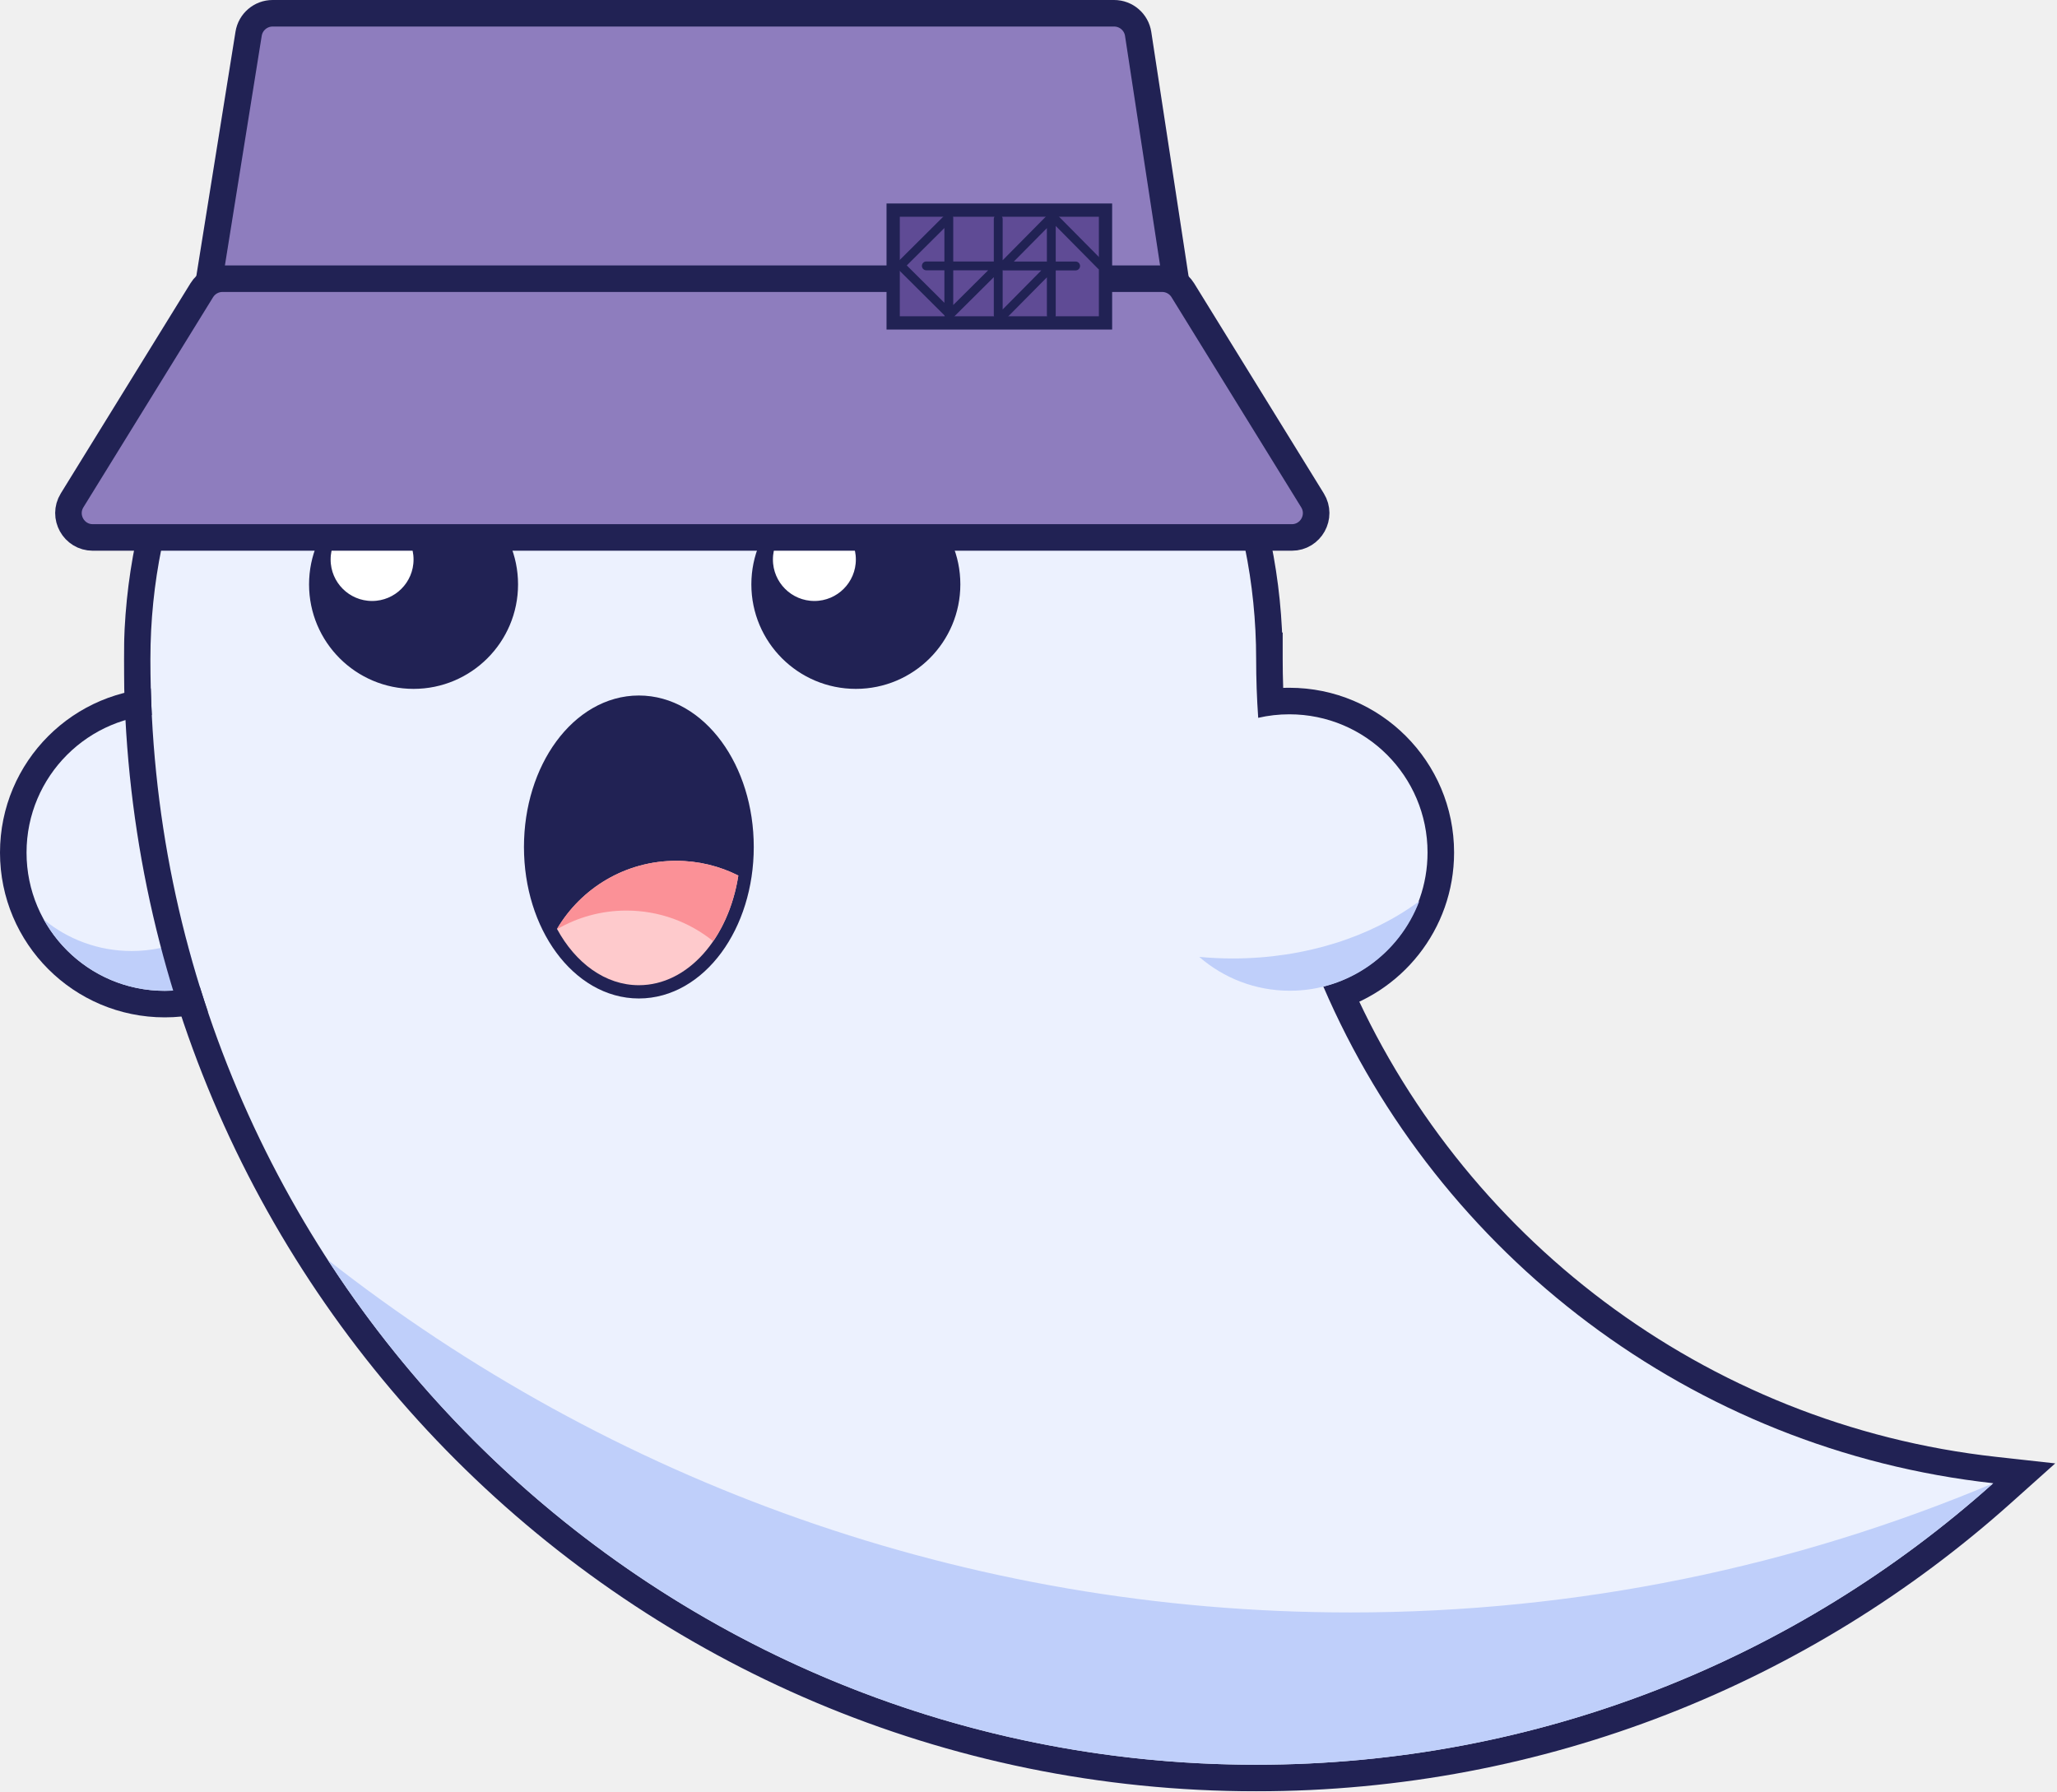
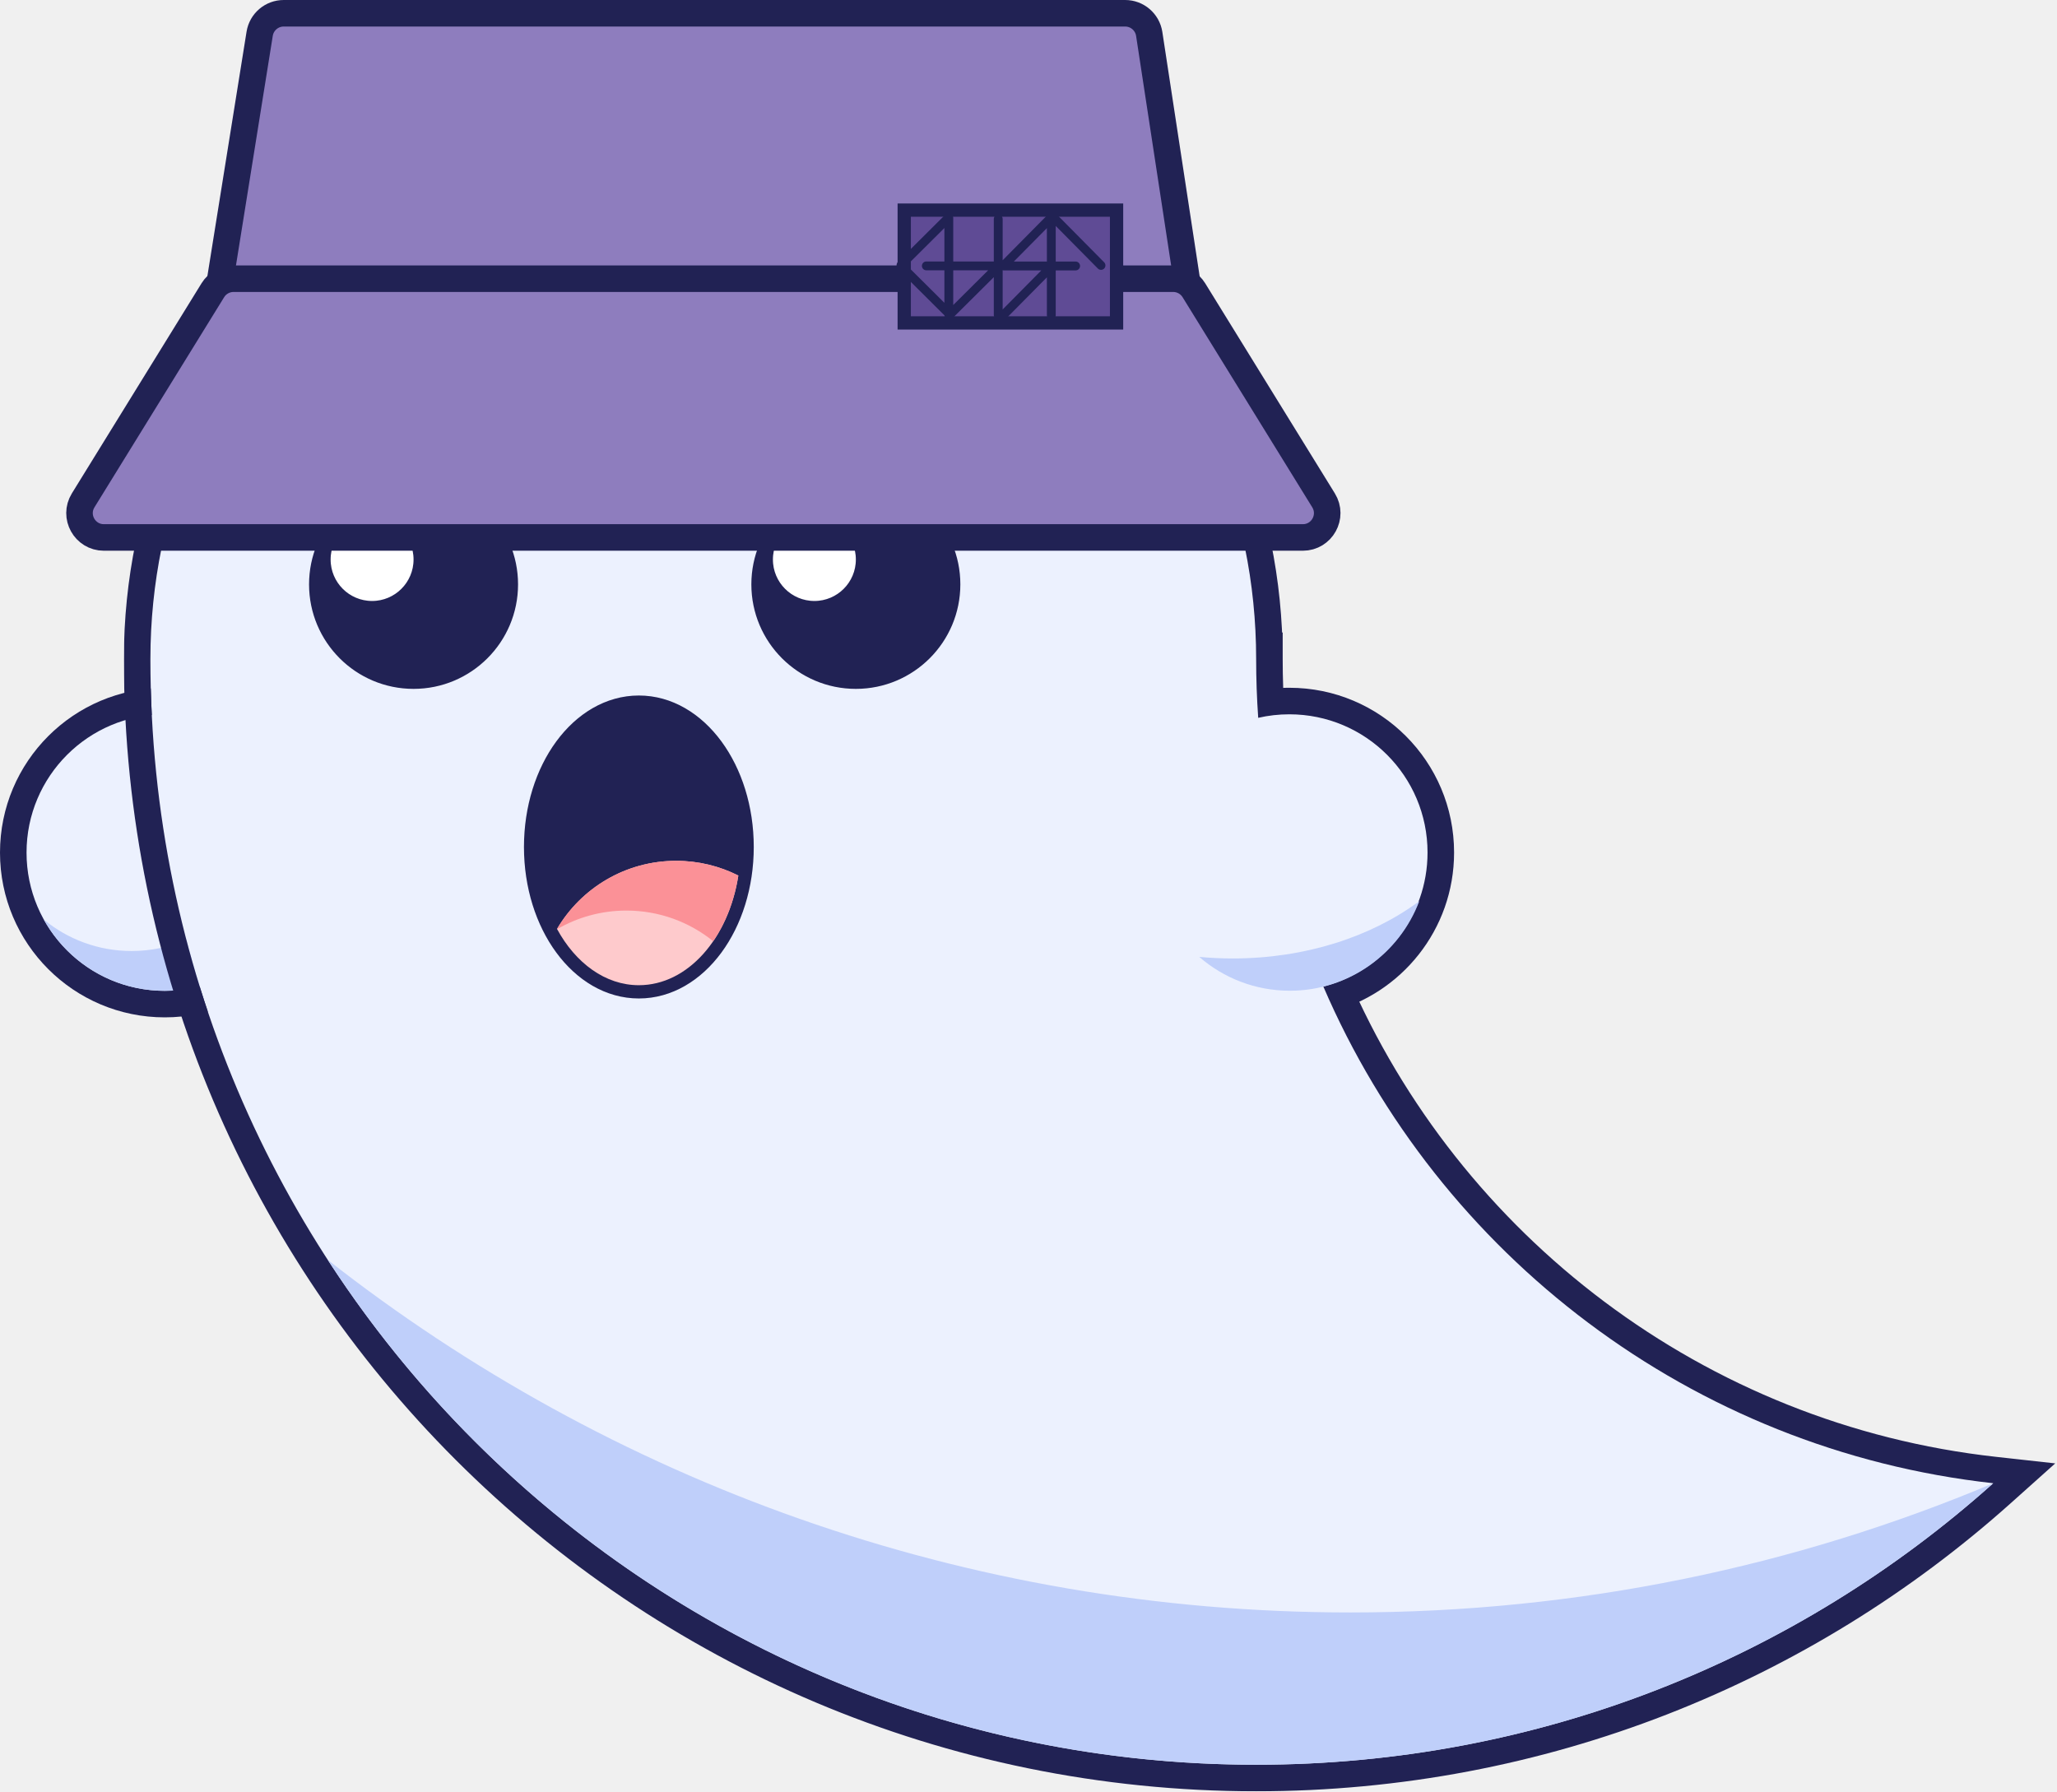
<svg xmlns="http://www.w3.org/2000/svg" width="930" height="810" viewBox="0 0 930 810" fill="none">
  <circle cx="74.49" cy="385.49" r="68.49" fill="#ECF1FE" stroke="#212254" stroke-width="12" />
  <path fill-rule="evenodd" clip-rule="evenodd" d="M59.49 429.981C94.003 429.981 121.981 402.003 121.981 367.49C121.981 356.504 119.146 346.18 114.167 337.21C128.098 348.671 136.981 366.043 136.981 385.49C136.981 420.003 109.003 447.981 74.49 447.981C50.964 447.981 30.474 434.98 19.814 415.771C30.605 424.65 44.425 429.981 59.49 429.981Z" fill="#BFCFFA" />
  <mask id="path-3-outside-1_6_269" maskUnits="userSpaceOnUse" x="56" y="36" width="874" height="774" fill="black">
    <rect fill="white" x="56" y="36" width="874" height="774" />
    <path fill-rule="evenodd" clip-rule="evenodd" d="M317.962 48C456.012 48 567.923 159.912 567.923 297.962H567.924C567.924 306.9 568.237 315.766 568.852 324.548C573.374 323.508 578.083 322.958 582.921 322.958C617.434 322.958 645.412 350.936 645.412 385.448C645.412 414.656 625.374 439.183 598.296 446.033C650.478 567.302 764.805 655.528 901.179 670.613C812.736 749.76 695.95 797.885 567.924 797.885C291.937 797.885 68.185 574.246 68 298.303L68 297.962C68 159.912 179.912 48 317.962 48Z" />
  </mask>
  <path fill-rule="evenodd" clip-rule="evenodd" d="M317.962 48C456.012 48 567.923 159.912 567.923 297.962H567.924C567.924 306.9 568.237 315.766 568.852 324.548C573.374 323.508 578.083 322.958 582.921 322.958C617.434 322.958 645.412 350.936 645.412 385.448C645.412 414.656 625.374 439.183 598.296 446.033C650.478 567.302 764.805 655.528 901.179 670.613C812.736 749.76 695.95 797.885 567.924 797.885C291.937 797.885 68.185 574.246 68 298.303L68 297.962C68 159.912 179.912 48 317.962 48Z" fill="#ECF1FE" />
-   <path d="M567.923 297.962H555.923V309.962H567.923V297.962ZM567.924 297.962H579.924V285.962H567.924V297.962ZM568.852 324.548L556.881 325.387L557.862 339.39L571.543 336.243L568.852 324.548ZM598.296 446.033L595.353 434.4L581.711 437.851L587.273 450.776L598.296 446.033ZM901.179 670.613L909.181 679.555L929.201 661.64L902.498 658.686L901.179 670.613ZM68 298.303L80 298.295V298.295L68 298.303ZM68 297.962H56L56 297.97L68 297.962ZM579.923 297.962C579.923 153.284 462.639 36 317.962 36V60C449.384 60 555.923 166.539 555.923 297.962H579.923ZM567.924 285.962H567.923V309.962H567.924V285.962ZM580.822 323.71C580.227 315.206 579.924 306.62 579.924 297.962H555.924C555.924 307.18 556.246 316.326 556.881 325.387L580.822 323.71ZM571.543 336.243C575.188 335.404 578.995 334.958 582.921 334.958V310.958C577.171 310.958 571.559 311.612 566.161 312.854L571.543 336.243ZM582.921 334.958C610.806 334.958 633.412 357.563 633.412 385.448H657.412C657.412 344.308 624.061 310.958 582.921 310.958V334.958ZM633.412 385.448C633.412 409.031 617.233 428.864 595.353 434.4L601.239 457.667C633.515 449.501 657.412 420.28 657.412 385.448H633.412ZM902.498 658.686C770.526 644.087 659.838 558.696 609.319 441.29L587.273 450.776C641.117 575.908 759.083 666.968 899.86 682.54L902.498 658.686ZM567.924 809.885C699.016 809.885 818.624 760.595 909.181 679.555L893.177 661.671C806.849 738.925 692.885 785.885 567.924 785.885V809.885ZM56 298.311C56.189 580.878 285.313 809.885 567.924 809.885V785.885C298.562 785.885 80.18 567.614 80 298.295L56 298.311ZM56 297.97L56 298.311L80 298.295L80 297.954L56 297.97ZM317.962 36C173.284 36 56 153.284 56 297.962H80C80 166.539 186.539 60 317.962 60V36Z" fill="#212254" mask="url(#path-3-outside-1_6_269)" />
-   <path fill-rule="evenodd" clip-rule="evenodd" d="M641.669 407.452C620.099 423.45 590.29 433.347 557.361 433.347C552.223 433.347 547.162 433.106 542.196 432.639C553.165 442.169 567.49 447.939 583.162 447.939C609.93 447.939 632.768 431.108 641.669 407.452Z" fill="#BFCFFA" />
-   <path fill-rule="evenodd" clip-rule="evenodd" d="M148.188 569.631C237.285 707.006 391.991 797.885 567.924 797.885C695.922 797.885 812.685 749.781 901.121 670.665C811.749 708.26 713.563 729.037 610.525 729.037C436.101 729.037 275.583 669.497 148.188 569.631Z" fill="#BFCFFA" />
+   <path d="M567.923 297.962H555.923V309.962H567.923V297.962ZM567.924 297.962H579.924V285.962H567.924V297.962ZM568.852 324.548L556.881 325.387L557.862 339.39L571.542 336.243L568.852 324.548ZM598.296 446.033L595.353 434.4L581.711 437.851L587.273 450.776L598.296 446.033ZM901.179 670.613L909.181 679.555L929.201 661.64L902.499 658.686L901.179 670.613ZM68 298.303L80 298.295L80 298.295L68 298.303ZM68 297.962L56 297.962L56 297.97L68 297.962ZM579.923 297.962C579.923 153.284 462.639 36 317.962 36V60C449.384 60 555.923 166.539 555.923 297.962H579.923ZM567.924 285.962H567.923V309.962H567.924V285.962ZM580.822 323.71C580.227 315.206 579.924 306.62 579.924 297.962H555.924C555.924 307.18 556.246 316.326 556.881 325.387L580.822 323.71ZM571.542 336.243C575.188 335.404 578.995 334.958 582.921 334.958V310.958C577.171 310.958 571.559 311.612 566.161 312.854L571.542 336.243ZM582.921 334.958C610.806 334.958 633.412 357.563 633.412 385.448H657.412C657.412 344.308 624.061 310.958 582.921 310.958V334.958ZM633.412 385.448C633.412 409.031 617.233 428.864 595.353 434.4L601.239 457.667C633.515 449.501 657.412 420.28 657.412 385.448H633.412ZM902.499 658.686C770.526 644.087 659.838 558.696 609.319 441.29L587.273 450.776C641.117 575.908 759.084 666.968 899.86 682.54L902.499 658.686ZM567.924 809.885C699.016 809.885 818.624 760.595 909.181 679.555L893.177 661.671C806.849 738.925 692.885 785.885 567.924 785.885V809.885ZM56 298.311C56.189 580.878 285.313 809.885 567.924 809.885V785.885C298.562 785.885 80.18 567.614 80 298.295L56 298.311ZM56 297.97L56 298.311L80 298.295L80 297.954L56 297.97ZM317.962 36C173.284 36 56 153.284 56 297.962H80C80 166.539 186.539 60 317.962 60V36Z" fill="#212254" mask="url(#path-3-outside-1_6_269)" />
+   <path fill-rule="evenodd" clip-rule="evenodd" d="M641.669 407.452C620.099 423.451 590.29 433.347 557.361 433.347C552.223 433.347 547.162 433.106 542.196 432.639C553.165 442.169 567.49 447.939 583.162 447.939C609.93 447.939 632.767 431.108 641.669 407.452Z" fill="#BFCFFA" />
+   <path fill-rule="evenodd" clip-rule="evenodd" d="M148.188 569.631C237.285 707.006 391.991 797.885 567.923 797.885C695.922 797.885 812.685 749.781 901.121 670.665C811.749 708.26 713.563 729.037 610.525 729.037C436.101 729.037 275.583 669.497 148.188 569.631Z" fill="#BFCFFA" />
  <circle cx="386.943" cy="264.217" r="44.244" fill="#212254" stroke="#212254" stroke-width="6" />
  <circle cx="368.195" cy="252.969" r="21.747" fill="white" stroke="#212254" stroke-width="6" />
  <circle cx="186.973" cy="264.217" r="44.244" fill="#212254" stroke="#212254" stroke-width="6" />
  <circle cx="168.226" cy="252.969" r="21.747" fill="white" stroke="#212254" stroke-width="6" />
  <path d="M288.839 448.439C302.71 448.439 315.016 440.787 323.747 428.913C332.479 417.038 337.788 400.778 337.788 382.949C337.788 365.12 332.479 348.859 323.747 336.984C315.016 325.111 302.71 317.458 288.839 317.458C274.969 317.458 262.662 325.111 253.932 336.984C245.2 348.859 239.89 365.12 239.89 382.949C239.89 400.778 245.2 417.038 253.932 428.913C262.662 440.787 274.969 448.439 288.839 448.439Z" fill="#212254" stroke="#212254" stroke-width="6" />
  <path fill-rule="evenodd" clip-rule="evenodd" d="M251.834 419.999C262.701 401.566 282.758 389.198 305.705 389.198C315.812 389.198 325.359 391.597 333.807 395.858C329.434 424.176 310.962 445.439 288.84 445.439C273.661 445.439 260.201 435.429 251.834 419.999Z" fill="#FECACC" />
  <path fill-rule="evenodd" clip-rule="evenodd" d="M305.705 389.198C282.758 389.198 262.701 401.566 251.834 419.999C251.852 420.032 251.87 420.065 251.888 420.098C261.096 414.754 271.795 411.694 283.209 411.694C298.074 411.694 311.727 416.885 322.454 425.553C328.05 417.391 332.057 407.189 333.807 395.858C325.359 391.597 315.812 389.198 305.705 389.198Z" fill="#FB9197" />
-   <path d="M503.705 6H123.262C117.859 6 113.256 9.924 112.401 15.259L93.004 136.259C91.933 142.943 97.096 149 103.865 149H522.179C528.915 149 534.069 142.999 533.053 136.34L514.579 15.34C513.759 9.968 509.139 6 503.705 6Z" fill="#8E7DBE" stroke="#212254" stroke-width="12" />
-   <path d="M525.41 126H100.59C96.775 126 93.232 127.977 91.229 131.223L32.6 226.223C28.078 233.552 33.349 243 41.961 243H584.039C592.651 243 597.922 233.552 593.4 226.223L534.771 131.223C532.768 127.977 529.225 126 525.41 126Z" fill="#8E7DBE" stroke="#212254" stroke-width="12" />
-   <rect x="403.815" y="95" width="96" height="51" fill="#5F4B95" stroke="#212254" stroke-width="6" />
+   <path d="M508.705 6H128.262C122.859 6 118.256 9.924 117.401 15.259L98.004 136.259C96.933 142.943 102.096 149 108.865 149H527.179C533.915 149 539.069 142.999 538.053 136.34L519.579 15.34C518.759 9.968 514.139 6 508.705 6Z" fill="#8E7DBE" stroke="#212254" stroke-width="12" />
+   <path d="M530.41 126H105.59C101.775 126 98.232 127.977 96.229 131.223L37.6 226.223C33.078 233.552 38.349 243 46.961 243H589.039C597.651 243 602.922 233.552 598.4 226.223L539.771 131.223C537.768 127.977 534.225 126 530.41 126Z" fill="#8E7DBE" stroke="#212254" stroke-width="12" />
+   <rect x="408.815" y="95" width="96" height="51" fill="#5F4B95" stroke="#212254" stroke-width="6" />
  <path fill-rule="evenodd" clip-rule="evenodd" d="M429.473 98.5C429.473 98.501 429.473 98.502 429.474 98.502H429.475C429.476 98.502 429.476 98.502 429.476 98.503V118.711C429.476 119.264 429.924 119.711 430.476 119.711H449.815C450.367 119.711 450.815 119.264 450.815 118.711V99.002C450.815 98.725 451.039 98.502 451.315 98.502C451.591 98.502 451.815 98.725 451.815 99.002V142.421C451.815 142.697 451.591 142.921 451.315 142.921C451.039 142.921 450.815 142.697 450.815 142.421V124.11C450.815 123.22 449.74 122.773 449.11 123.401L430.183 142.218V142.218V142.218L429.476 142.922C429.475 142.922 429.474 142.922 429.474 142.922C429.473 142.922 429.473 142.922 429.472 142.922C429.472 142.921 429.471 142.921 429.47 142.921H429.175C428.789 142.921 428.476 142.608 428.476 142.222C428.476 142.036 428.402 141.857 428.27 141.726L407.138 120.711C406.747 120.323 406.747 119.69 407.138 119.301L428.412 98.145C428.607 97.951 428.922 97.951 429.117 98.145L429.473 98.499C429.474 98.499 429.474 98.5 429.473 98.5ZM428.476 138.116C428.476 139.006 427.402 139.453 426.771 138.825L408.56 120.715C408.167 120.324 408.167 119.688 408.56 119.297L426.771 101.187C427.402 100.56 428.476 101.007 428.476 101.896V118.711C428.476 119.264 428.028 119.711 427.476 119.711H418.807C418.531 119.711 418.307 119.935 418.307 120.211C418.307 120.488 418.531 120.711 418.807 120.711H427.476C428.028 120.711 428.476 121.159 428.476 121.711V138.116ZM448.677 122.421C449.31 121.791 448.864 120.711 447.972 120.711H430.476C429.924 120.711 429.476 121.159 429.476 121.711V139.106C429.476 139.996 430.55 140.443 431.181 139.816L448.677 122.421ZM475.79 98.506C475.79 98.506 475.79 98.506 475.79 98.506H475.807C475.811 98.506 475.814 98.51 475.814 98.514V118.754C475.814 119.307 476.262 119.754 476.814 119.754H486.312C486.588 119.754 486.812 119.978 486.812 120.254C486.812 120.531 486.588 120.754 486.312 120.754H476.814C476.262 120.754 475.814 121.202 475.814 121.754V142.503C475.814 142.78 475.591 143.003 475.314 143.003C475.038 143.003 474.814 142.78 474.814 142.503V124.174C474.814 123.281 473.732 122.836 473.103 123.471L454.174 142.607C453.979 142.805 453.659 142.805 453.464 142.607C453.271 142.412 453.271 142.099 453.464 141.904L472.699 122.458C473.324 121.826 472.876 120.754 471.988 120.754H453.845C453.831 120.754 453.819 120.743 453.819 120.729C453.819 120.722 453.816 120.715 453.812 120.71L453.613 120.509C453.337 120.231 453.337 119.783 453.613 119.505L474.732 98.154C474.927 97.957 475.247 97.957 475.443 98.154L475.79 98.506V98.506ZM473.103 101.222C473.732 100.587 474.814 101.032 474.814 101.926V118.754C474.814 119.307 474.367 119.754 473.814 119.754H457.168C456.279 119.754 455.832 118.683 456.457 118.051L473.103 101.222ZM497.43 120.359C497.626 120.556 497.946 120.556 498.141 120.359C498.334 120.164 498.334 119.85 498.141 119.655L476.873 98.154C476.677 97.957 476.358 97.957 476.162 98.154C475.97 98.349 475.97 98.663 476.162 98.858L497.43 120.359Z" fill="#212254" />
  <path d="M429.473 98.5L430.53 99.565L430.532 99.563L429.473 98.5ZM449.11 123.401L450.167 124.464V124.464L449.11 123.401ZM430.183 142.218L429.125 141.154L428.683 141.594V142.218H430.183ZM430.183 142.218L431.241 143.282L431.683 142.842V142.218H430.183ZM429.476 142.922L428.418 141.858L428.417 141.859L429.476 142.922ZM429.474 142.922L429.565 141.425L429.56 141.425L429.474 142.922ZM429.472 142.922L428.414 143.984L428.416 143.987L429.472 142.922ZM428.27 141.726L429.328 140.663L428.27 141.726ZM407.138 120.711L408.196 119.648H408.196L407.138 120.711ZM407.138 119.301L406.08 118.238L406.08 118.238L407.138 119.301ZM428.412 98.145L429.47 99.209V99.209L428.412 98.145ZM429.117 98.145L428.06 99.209L428.06 99.209L429.117 98.145ZM429.473 98.499L430.532 97.436L430.531 97.435L429.473 98.499ZM426.771 138.825L425.713 139.889H425.713L426.771 138.825ZM408.56 120.715L407.502 121.779L407.502 121.779L408.56 120.715ZM408.56 119.297L407.502 118.234H407.502L408.56 119.297ZM426.771 101.187L425.713 100.124L425.713 100.124L426.771 101.187ZM448.677 122.421L447.619 121.357L447.619 121.357L448.677 122.421ZM431.181 139.816L430.124 138.752H430.124L431.181 139.816ZM475.79 98.506L476.85 99.567L477.29 99.128V98.506H475.79ZM473.103 123.471L474.17 124.526H474.17L473.103 123.471ZM454.174 142.607L455.241 143.662L455.241 143.662L454.174 142.607ZM453.464 142.607L454.53 141.552L454.53 141.552L453.464 142.607ZM453.464 141.904L452.397 140.849L453.464 141.904ZM472.699 122.458L471.633 121.403V121.403L472.699 122.458ZM453.812 120.71L452.745 121.765L452.745 121.765L453.812 120.71ZM453.613 120.509L452.546 121.564L453.613 120.509ZM453.613 119.505L454.679 120.56L454.679 120.56L453.613 119.505ZM474.732 98.154L473.665 97.099L473.665 97.099L474.732 98.154ZM475.443 98.154L476.509 97.099L476.509 97.099L475.443 98.154ZM475.79 98.506H477.29V97.889L476.857 97.451L475.79 98.506ZM473.103 101.222L474.17 102.277L474.17 102.277L473.103 101.222ZM456.457 118.051L455.39 116.996L456.457 118.051ZM498.141 120.359L497.075 119.304L497.075 119.304L498.141 120.359ZM497.43 120.359L498.497 119.304L498.497 119.304L497.43 120.359ZM498.141 119.655L497.075 120.71L497.075 120.71L498.141 119.655ZM476.873 98.154L477.94 97.1L477.94 97.099L476.873 98.154ZM476.162 98.154L475.096 97.099L475.096 97.1L476.162 98.154ZM476.162 98.858L475.096 99.912L475.096 99.912L476.162 98.858ZM429.474 97.002C430.811 97.002 431.481 98.621 430.53 99.565L428.417 97.435C427.464 98.38 428.135 100.002 429.474 100.002V97.002ZM429.475 97.002H429.474V100.002H429.475V97.002ZM430.976 98.503C430.976 97.674 430.305 97.002 429.475 97.002V100.002C428.646 100.002 427.976 99.33 427.976 98.503H430.976ZM430.976 118.711V98.503H427.976V118.711H430.976ZM430.476 118.211C430.752 118.211 430.976 118.435 430.976 118.711H427.976C427.976 120.092 429.095 121.211 430.476 121.211V118.211ZM449.815 118.211H430.476V121.211H449.815V118.211ZM449.315 118.711C449.315 118.435 449.539 118.211 449.815 118.211V121.211C451.195 121.211 452.315 120.092 452.315 118.711H449.315ZM449.315 99.002V118.711H452.315V99.002H449.315ZM451.315 97.002C450.21 97.002 449.315 97.897 449.315 99.002H452.315C452.315 99.554 451.867 100.002 451.315 100.002V97.002ZM453.315 99.002C453.315 97.897 452.419 97.002 451.315 97.002V100.002C450.762 100.002 450.315 99.554 450.315 99.002H453.315ZM453.315 142.421V99.002H450.315V142.421H453.315ZM451.315 144.421C452.419 144.421 453.315 143.525 453.315 142.421H450.315C450.315 141.869 450.762 141.421 451.315 141.421V144.421ZM449.315 142.421C449.315 143.525 450.21 144.421 451.315 144.421V141.421C451.867 141.421 452.315 141.869 452.315 142.421H449.315ZM449.315 124.11V142.421H452.315V124.11H449.315ZM450.167 124.464C449.852 124.778 449.315 124.555 449.315 124.11H452.315C452.315 121.886 449.629 120.769 448.052 122.337L450.167 124.464ZM431.24 143.282L450.167 124.464L448.052 122.337L429.125 141.154L431.24 143.282ZM431.683 142.218V142.218H428.683V142.218H431.683ZM431.683 142.218V142.218H428.683V142.218H431.683ZM430.533 143.985L431.241 143.282L429.125 141.155L428.418 141.858L430.533 143.985ZM429.383 144.42C429.796 144.445 430.22 144.298 430.534 143.984L428.417 141.859C428.73 141.547 429.153 141.4 429.565 141.425L429.383 144.42ZM428.416 143.987C428.684 144.252 429.032 144.399 429.387 144.42L429.56 141.425C429.914 141.445 430.262 141.592 430.528 141.857L428.416 143.987ZM429.47 144.421C429.076 144.421 428.695 144.265 428.414 143.984L430.531 141.859C430.248 141.577 429.866 141.421 429.47 141.421V144.421ZM429.175 144.421H429.47V141.421H429.175V144.421ZM426.976 142.222C426.976 143.436 427.961 144.421 429.175 144.421V141.421C429.618 141.421 429.976 141.78 429.976 142.222H426.976ZM427.212 142.79C427.061 142.64 426.976 142.435 426.976 142.222H429.976C429.976 141.637 429.743 141.075 429.328 140.663L427.212 142.79ZM406.08 121.775L427.212 142.79L429.328 140.663L408.196 119.648L406.08 121.775ZM406.08 118.238C405.099 119.213 405.099 120.8 406.08 121.775L408.196 119.648C408.394 119.845 408.394 120.167 408.196 120.365L406.08 118.238ZM427.355 97.081L406.08 118.238L408.196 120.365L429.47 99.209L427.355 97.081ZM430.175 97.081C429.395 96.305 428.135 96.305 427.355 97.081L429.47 99.209C429.08 99.596 428.45 99.596 428.06 99.209L430.175 97.081ZM430.531 97.435L430.175 97.081L428.06 99.209L428.415 99.562L430.531 97.435ZM430.532 99.563C431.121 98.976 431.121 98.023 430.532 97.436L428.414 99.561C427.827 98.975 427.826 98.023 428.414 97.438L430.532 99.563ZM425.713 139.889C427.29 141.457 429.976 140.34 429.976 138.116H426.976C426.976 137.671 427.513 137.448 427.829 137.762L425.713 139.889ZM407.502 121.779L425.713 139.889L427.829 137.762L409.618 119.652L407.502 121.779ZM407.502 118.234C406.519 119.211 406.519 120.802 407.502 121.779L409.618 119.652C409.814 119.847 409.814 120.165 409.618 120.361L407.502 118.234ZM425.713 100.124L407.502 118.234L409.618 120.361L427.829 102.251L425.713 100.124ZM429.976 101.896C429.976 99.672 427.29 98.556 425.713 100.124L427.829 102.251C427.513 102.565 426.976 102.341 426.976 101.896H429.976ZM429.976 118.711V101.896H426.976V118.711H429.976ZM427.476 121.211C428.857 121.211 429.976 120.092 429.976 118.711H426.976C426.976 118.435 427.2 118.211 427.476 118.211V121.211ZM418.807 121.211H427.476V118.211H418.807V121.211ZM419.807 120.211C419.807 120.764 419.359 121.211 418.807 121.211V118.211C417.702 118.211 416.807 119.107 416.807 120.211H419.807ZM418.807 119.211C419.359 119.211 419.807 119.659 419.807 120.211H416.807C416.807 121.316 417.702 122.211 418.807 122.211V119.211ZM427.476 119.211H418.807V122.211H427.476V119.211ZM429.976 121.711C429.976 120.331 428.857 119.211 427.476 119.211V122.211C427.2 122.211 426.976 121.988 426.976 121.711H429.976ZM429.976 138.116V121.711H426.976V138.116H429.976ZM447.972 122.211C447.526 122.211 447.303 121.671 447.619 121.357L449.735 123.484C451.317 121.911 450.203 119.211 447.972 119.211V122.211ZM430.476 122.211H447.972V119.211H430.476V122.211ZM430.976 121.711C430.976 121.988 430.752 122.211 430.476 122.211V119.211C429.095 119.211 427.976 120.331 427.976 121.711H430.976ZM430.976 139.106V121.711H427.976V139.106H430.976ZM430.124 138.752C430.439 138.438 430.976 138.662 430.976 139.106H427.976C427.976 141.33 430.662 142.447 432.239 140.879L430.124 138.752ZM447.619 121.357L430.124 138.752L432.239 140.879L449.735 123.484L447.619 121.357ZM475.79 97.006C477.154 97.006 477.777 98.642 476.85 99.567L474.73 97.445C473.803 98.371 474.427 100.006 475.79 100.006V97.006ZM475.807 97.006H475.79V100.006H475.807V97.006ZM477.314 98.514C477.314 97.682 476.64 97.006 475.807 97.006V100.006C474.982 100.006 474.314 99.338 474.314 98.514H477.314ZM477.314 118.754V98.514H474.314V118.754H477.314ZM476.814 118.254C477.091 118.254 477.314 118.478 477.314 118.754H474.314C474.314 120.135 475.434 121.254 476.814 121.254V118.254ZM486.312 118.254H476.814V121.254H486.312V118.254ZM488.312 120.254C488.312 119.15 487.417 118.254 486.312 118.254V121.254C485.76 121.254 485.312 120.807 485.312 120.254H488.312ZM486.312 122.254C487.417 122.254 488.312 121.359 488.312 120.254H485.312C485.312 119.702 485.76 119.254 486.312 119.254V122.254ZM476.814 122.254H486.312V119.254H476.814V122.254ZM477.314 121.754C477.314 122.031 477.091 122.254 476.814 122.254V119.254C475.434 119.254 474.314 120.374 474.314 121.754H477.314ZM477.314 142.503V121.754H474.314V142.503H477.314ZM475.314 144.503C476.419 144.503 477.314 143.608 477.314 142.503H474.314C474.314 141.951 474.762 141.503 475.314 141.503V144.503ZM473.314 142.503C473.314 143.608 474.21 144.503 475.314 144.503V141.503C475.867 141.503 476.314 141.951 476.314 142.503H473.314ZM473.314 124.174V142.503H476.314V124.174H473.314ZM474.17 124.526C473.856 124.843 473.314 124.621 473.314 124.174H476.314C476.314 121.94 473.608 120.828 472.037 122.416L474.17 124.526ZM455.241 143.662L474.17 124.526L472.037 122.416L453.108 141.552L455.241 143.662ZM452.397 143.662C453.18 144.453 454.458 144.453 455.241 143.662L453.108 141.552C453.499 141.156 454.139 141.156 454.53 141.552L452.397 143.662ZM452.397 140.849C451.626 141.628 451.626 142.883 452.397 143.662L454.53 141.552C454.915 141.942 454.915 142.569 454.53 142.959L452.397 140.849ZM471.633 121.403L452.397 140.849L454.53 142.959L473.766 123.513L471.633 121.403ZM471.988 122.254C471.544 122.254 471.32 121.719 471.633 121.403L473.766 123.513C475.327 121.934 474.209 119.254 471.988 119.254V122.254ZM453.845 122.254H471.988V119.254H453.845V122.254ZM452.319 120.729C452.319 121.571 453.002 122.254 453.845 122.254V119.254C454.659 119.254 455.319 119.914 455.319 120.729H452.319ZM452.745 121.765C452.472 121.489 452.319 121.116 452.319 120.729H455.319C455.319 120.327 455.161 119.941 454.878 119.655L452.745 121.765ZM452.546 121.564L452.745 121.765L454.878 119.655L454.679 119.454L452.546 121.564ZM452.546 118.45C451.693 119.312 451.693 120.701 452.546 121.564L454.679 119.454C454.982 119.76 454.982 120.253 454.679 120.56L452.546 118.45ZM473.665 97.099L452.546 118.45L454.679 120.56L475.798 99.209L473.665 97.099ZM476.509 97.099C475.726 96.308 474.448 96.308 473.665 97.099L475.798 99.209C475.407 99.605 474.768 99.605 474.376 99.209L476.509 97.099ZM476.857 97.451L476.509 97.099L474.376 99.209L474.724 99.561L476.857 97.451ZM477.29 98.506V98.506H474.29V98.506H477.29ZM476.314 101.926C476.314 99.692 473.608 98.579 472.037 100.167L474.17 102.277C473.856 102.595 473.314 102.372 473.314 101.926H476.314ZM476.314 118.754V101.926H473.314V118.754H476.314ZM473.814 121.254C475.195 121.254 476.314 120.135 476.314 118.754H473.314C473.314 118.478 473.538 118.254 473.814 118.254V121.254ZM457.168 121.254H473.814V118.254H457.168V121.254ZM455.39 116.996C453.829 118.575 454.947 121.254 457.168 121.254V118.254C457.612 118.254 457.836 118.79 457.523 119.106L455.39 116.996ZM472.037 100.167L455.39 116.996L457.523 119.106L474.17 102.277L472.037 100.167ZM497.075 119.304C497.466 118.908 498.105 118.908 498.497 119.304L496.364 121.413C497.147 122.205 498.425 122.205 499.208 121.413L497.075 119.304ZM497.075 120.71C496.69 120.321 496.69 119.693 497.075 119.304L499.208 121.413C499.979 120.634 499.979 119.38 499.208 118.6L497.075 120.71ZM475.807 99.209L497.075 120.71L499.208 118.6L477.94 97.1L475.807 99.209ZM477.229 99.209C476.837 99.605 476.198 99.605 475.807 99.209L477.94 97.099C477.157 96.308 475.879 96.308 475.096 97.099L477.229 99.209ZM477.229 97.803C477.614 98.192 477.614 98.82 477.229 99.209L475.096 97.1C474.325 97.879 474.325 99.133 475.096 99.912L477.229 97.803ZM498.497 119.304L477.229 97.803L475.096 99.912L496.364 121.413L498.497 119.304Z" fill="#212254" />
</svg>
